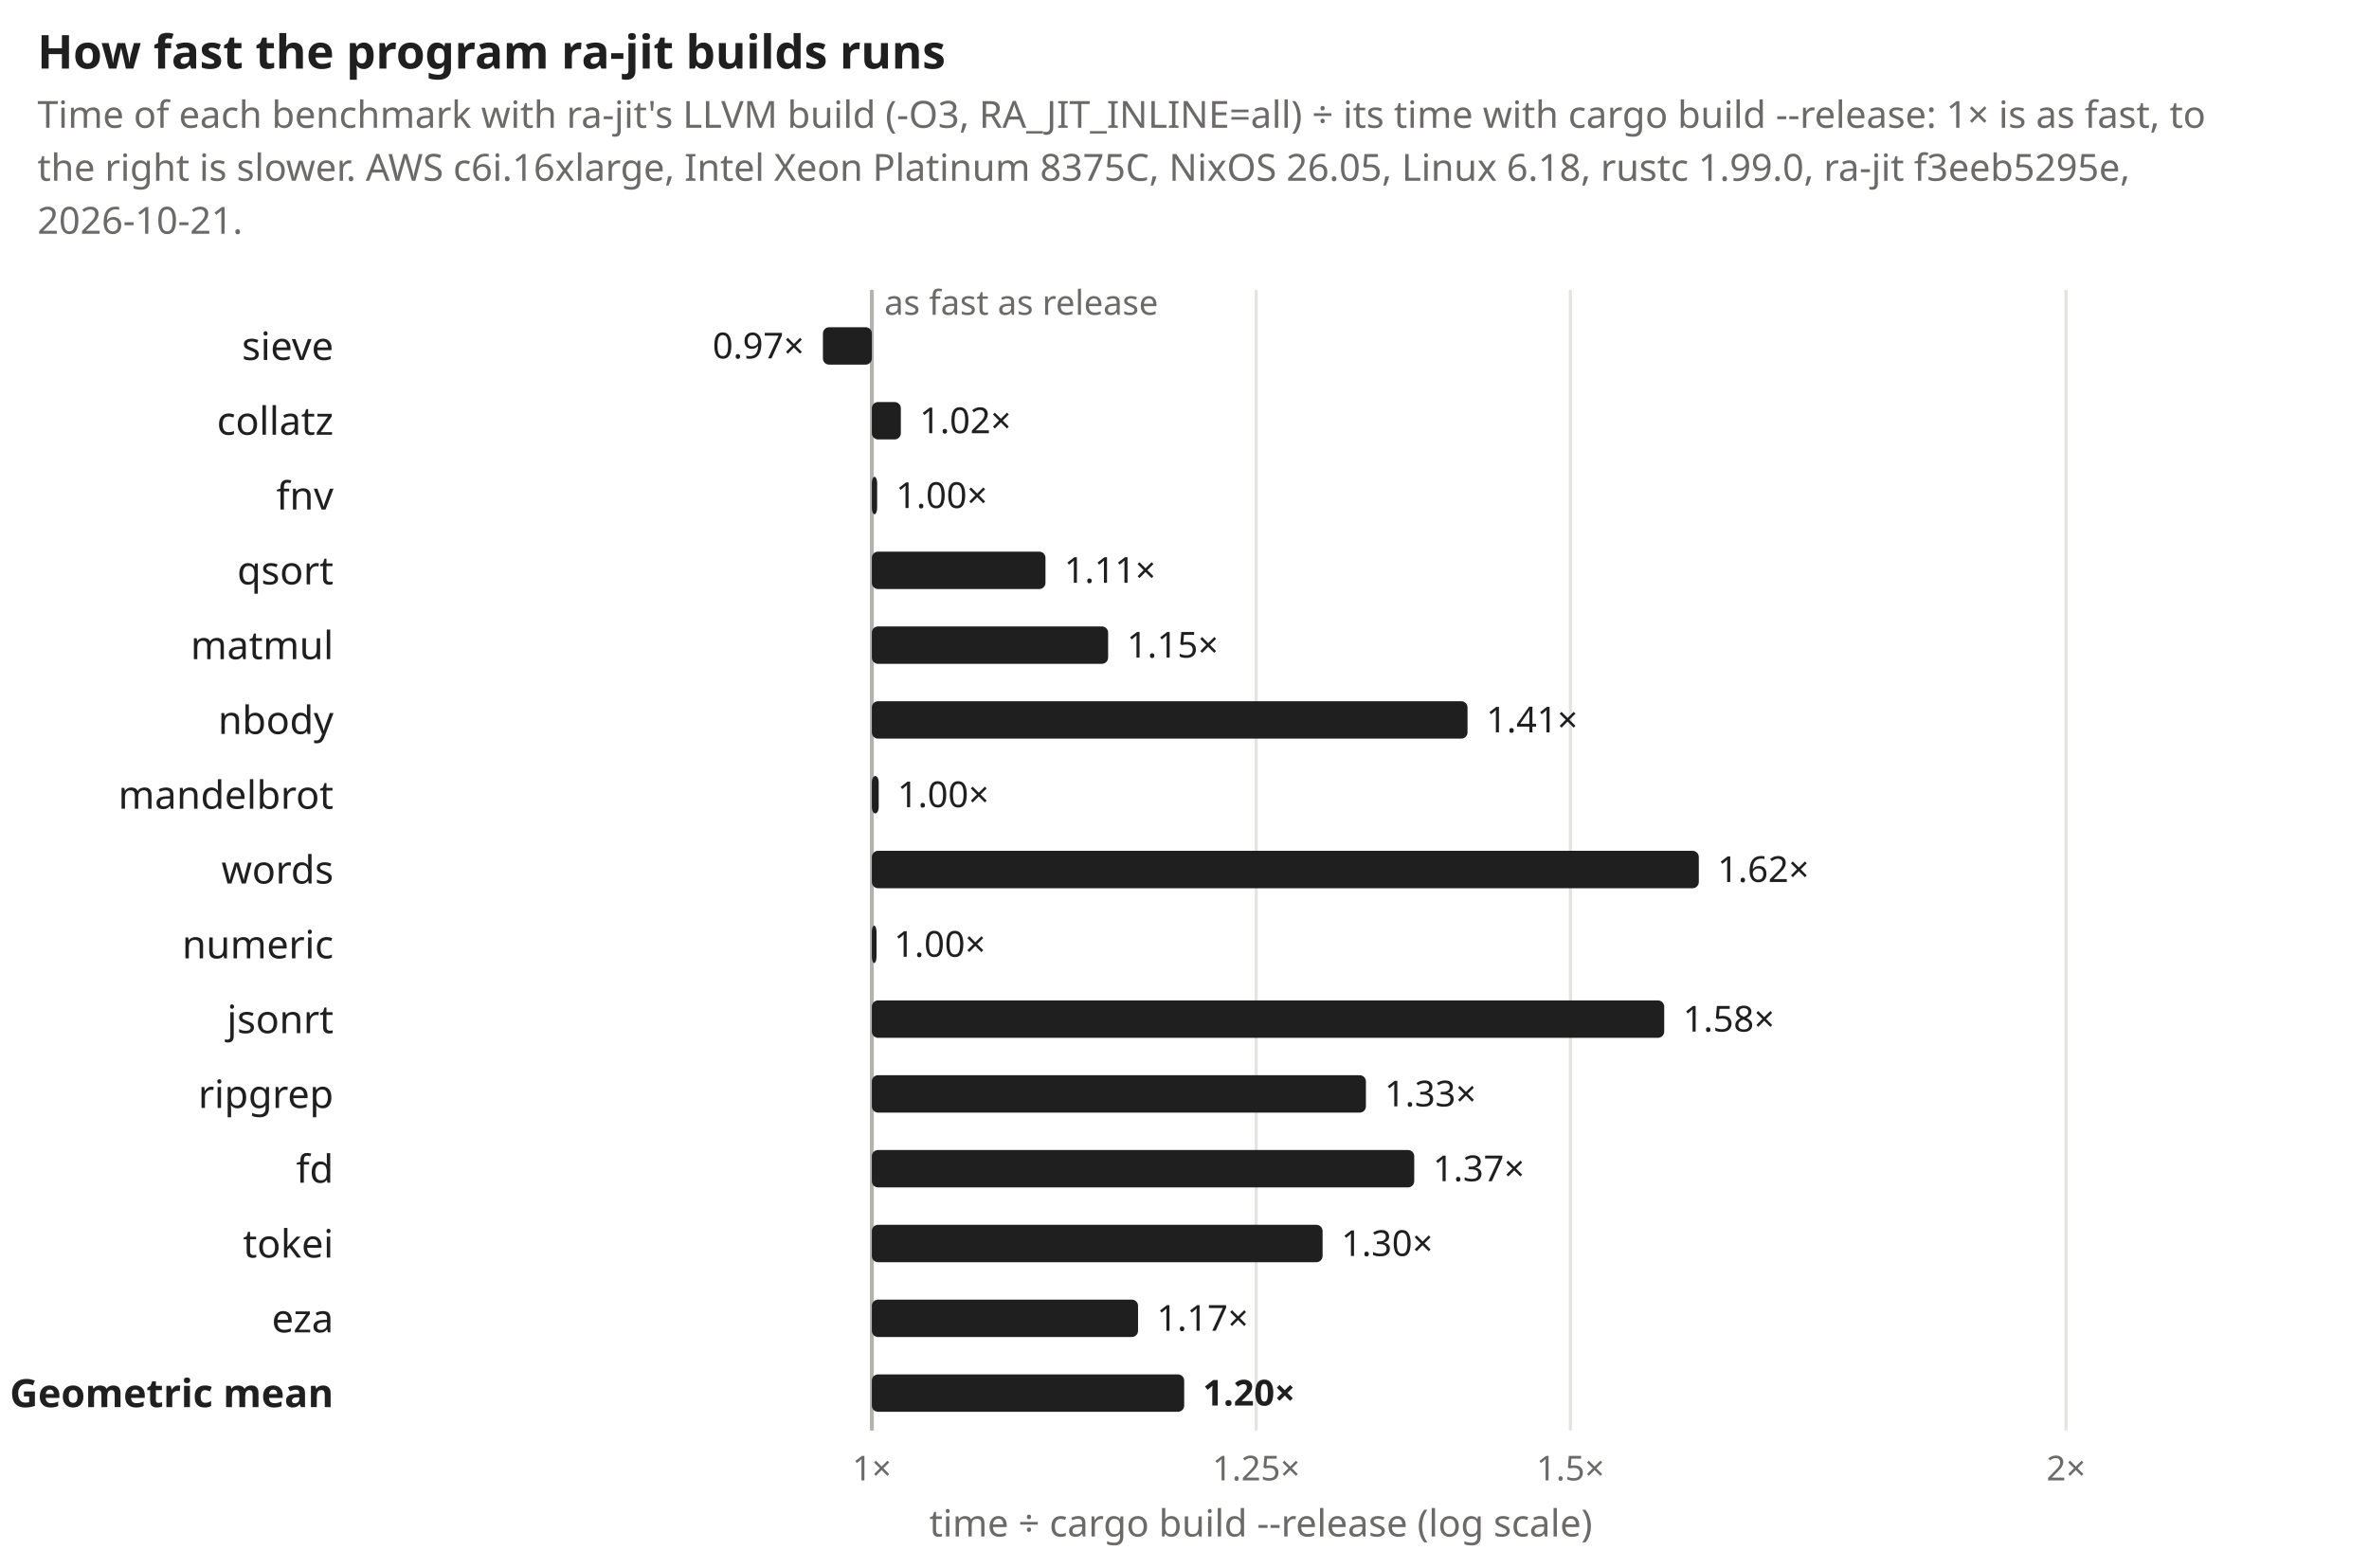
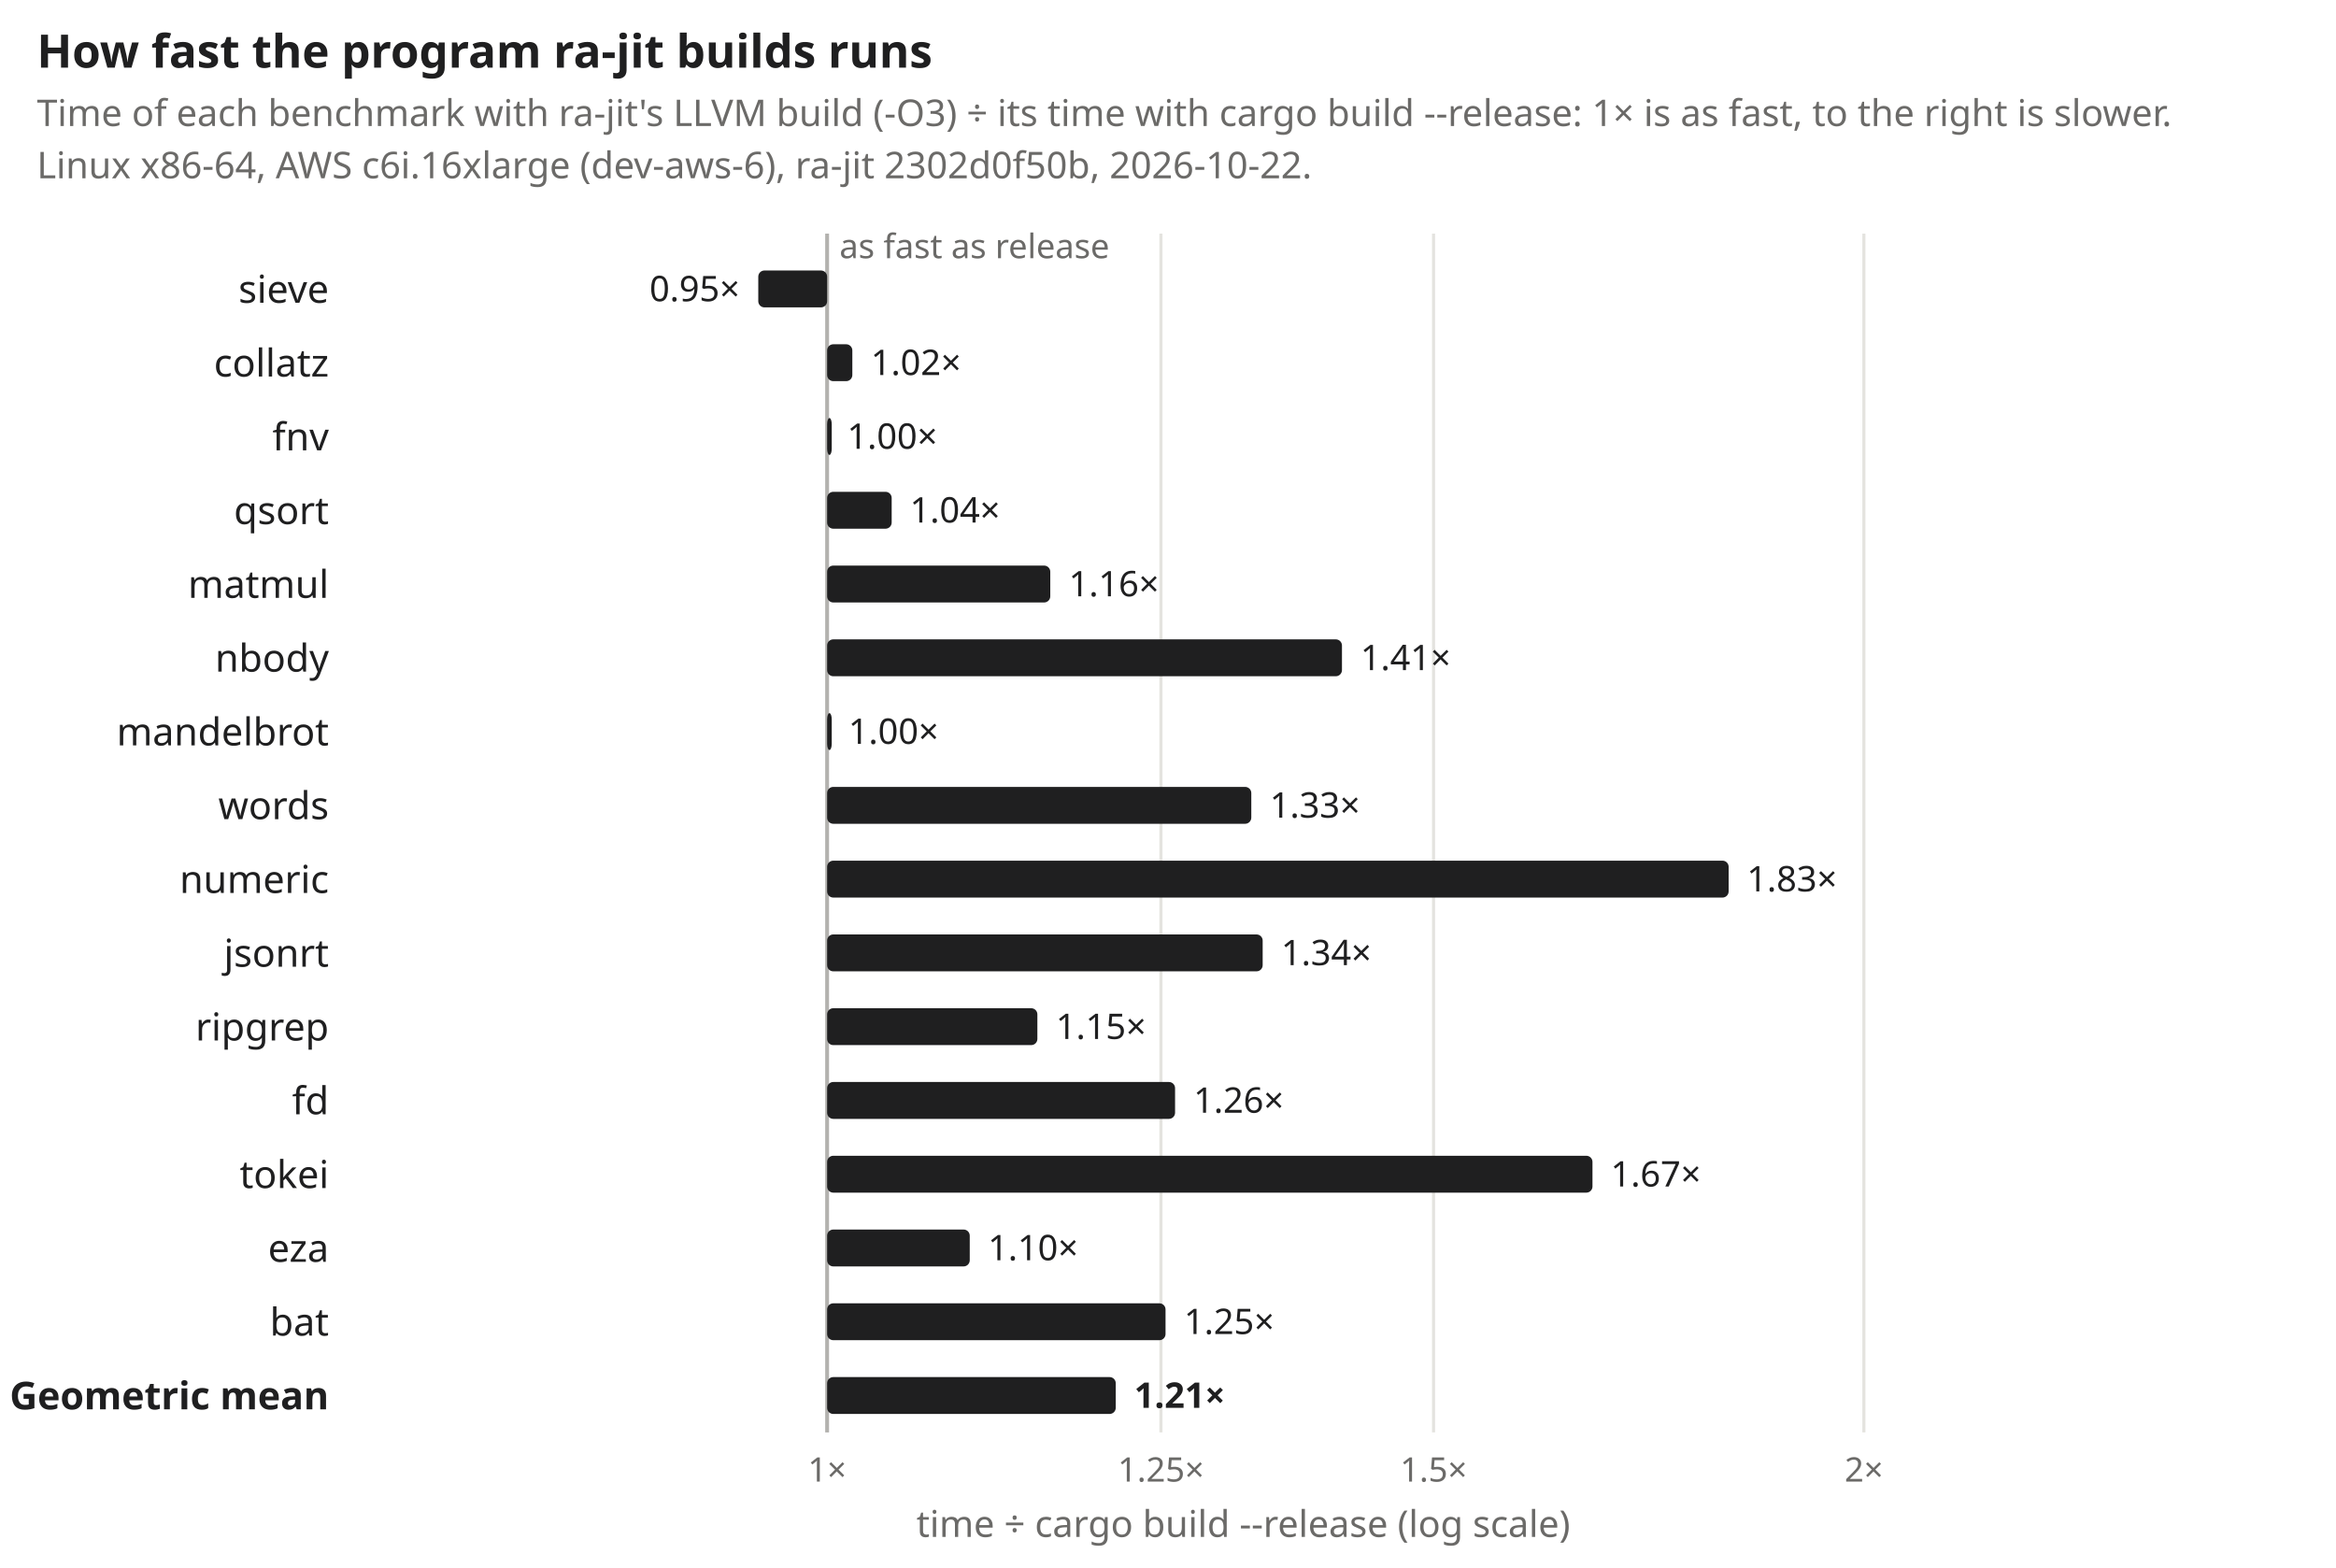
- <svg xmlns="http://www.w3.org/2000/svg" width="760" height="503" viewBox="0 0 760 503" font-family="-apple-system, BlinkMacSystemFont, 'Segoe UI', 'Noto Sans', Helvetica, Arial, sans-serif" role="img" aria-label="How fast the program ra-jit builds runs">
+ <svg xmlns="http://www.w3.org/2000/svg" width="760" height="510" viewBox="0 0 760 510" font-family="-apple-system, BlinkMacSystemFont, 'Segoe UI', 'Noto Sans', Helvetica, Arial, sans-serif" role="img" aria-label="How fast the program ra-jit builds runs">
  <text x="12" y="22" font-size="15" font-weight="600" fill="#1f1f20">How fast the program ra-jit builds runs</text>
-   <text x="12" y="41" font-size="12" fill="#6b6a68">Time of each benchmark with ra-jit's LLVM build (-O3, RA_JIT_INLINE=all) ÷ its time with cargo build --release: 1× is as fast, to</text>
-   <text x="12" y="58" font-size="12" fill="#6b6a68">the right is slower. AWS c6i.16xlarge, Intel Xeon Platinum 8375C, NixOS 26.05, Linux 6.18, rustc 1.99.0, ra-jit f3eeb5295e,</text>
-   <text x="12" y="75" font-size="12" fill="#6b6a68">2026-10-21.</text>
-   <line x1="279.7" y1="93" x2="279.7" y2="459" stroke="#e4e3df" />
-   <text x="279.7" y="475" font-size="11" text-anchor="middle" fill="#6b6a68">1×</text>
-   <line x1="403.0" y1="93" x2="403.0" y2="459" stroke="#e4e3df" />
-   <text x="403.0" y="475" font-size="11" text-anchor="middle" fill="#6b6a68">1.25×</text>
-   <line x1="503.8" y1="93" x2="503.8" y2="459" stroke="#e4e3df" />
-   <text x="503.8" y="475" font-size="11" text-anchor="middle" fill="#6b6a68">1.5×</text>
-   <line x1="662.8" y1="93" x2="662.8" y2="459" stroke="#e4e3df" />
-   <text x="662.8" y="475" font-size="11" text-anchor="middle" fill="#6b6a68">2×</text>
-   <line x1="279.7" y1="93" x2="279.7" y2="459" stroke="#b3b2af" stroke-width="1.25" />
-   <text x="283.7" y="101" font-size="11" fill="#6b6a68">as fast as release</text>
-   <text x="404.5" y="493" font-size="12" text-anchor="middle" fill="#6b6a68">time ÷ cargo build --release (log scale)</text>
-   <text x="107.0" y="115.5" font-size="12.5" text-anchor="end" fill="#1f1f20">sieve</text>
-   <rect x="264.0" y="105.0" width="15.7" height="12" rx="2" fill="#1f1f20" />
-   <text x="258.0" y="115.0" font-size="11.5" text-anchor="end" fill="#1f1f20" font-variant-numeric="tabular-nums">0.97×</text>
-   <text x="107.0" y="139.5" font-size="12.5" text-anchor="end" fill="#1f1f20">collatz</text>
-   <rect x="279.7" y="129.0" width="9.3" height="12" rx="2" fill="#1f1f20" />
-   <text x="295.0" y="139.0" font-size="11.5" text-anchor="start" fill="#1f1f20" font-variant-numeric="tabular-nums">1.02×</text>
-   <text x="107.0" y="163.5" font-size="12.5" text-anchor="end" fill="#1f1f20">fnv</text>
-   <rect x="279.7" y="153.0" width="1.7" height="12" rx="2" fill="#1f1f20" />
-   <text x="287.4" y="163.0" font-size="11.5" text-anchor="start" fill="#1f1f20" font-variant-numeric="tabular-nums">1.00×</text>
-   <text x="107.0" y="187.5" font-size="12.5" text-anchor="end" fill="#1f1f20">qsort</text>
-   <rect x="279.7" y="177.0" width="55.7" height="12" rx="2" fill="#1f1f20" />
-   <text x="341.4" y="187.0" font-size="11.5" text-anchor="start" fill="#1f1f20" font-variant-numeric="tabular-nums">1.11×</text>
-   <text x="107.0" y="211.5" font-size="12.5" text-anchor="end" fill="#1f1f20">matmul</text>
-   <rect x="279.7" y="201.0" width="75.8" height="12" rx="2" fill="#1f1f20" />
-   <text x="361.5" y="211.0" font-size="11.5" text-anchor="start" fill="#1f1f20" font-variant-numeric="tabular-nums">1.15×</text>
-   <text x="107.0" y="235.5" font-size="12.5" text-anchor="end" fill="#1f1f20">nbody</text>
-   <rect x="279.7" y="225.0" width="191.1" height="12" rx="2" fill="#1f1f20" />
-   <text x="476.8" y="235.0" font-size="11.5" text-anchor="start" fill="#1f1f20" font-variant-numeric="tabular-nums">1.41×</text>
-   <text x="107.0" y="259.5" font-size="12.5" text-anchor="end" fill="#1f1f20">mandelbrot</text>
-   <rect x="279.7" y="249.0" width="2.2" height="12" rx="2" fill="#1f1f20" />
-   <text x="287.9" y="259.0" font-size="11.5" text-anchor="start" fill="#1f1f20" font-variant-numeric="tabular-nums">1.00×</text>
-   <text x="107.0" y="283.5" font-size="12.5" text-anchor="end" fill="#1f1f20">words</text>
-   <rect x="279.7" y="273.0" width="265.3" height="12" rx="2" fill="#1f1f20" />
-   <text x="551.0" y="283.0" font-size="11.5" text-anchor="start" fill="#1f1f20" font-variant-numeric="tabular-nums">1.62×</text>
-   <text x="107.0" y="307.5" font-size="12.5" text-anchor="end" fill="#1f1f20">numeric</text>
-   <rect x="279.7" y="297.0" width="1.5" height="12" rx="2" fill="#1f1f20" />
-   <text x="286.8" y="307.0" font-size="11.5" text-anchor="start" fill="#1f1f20" font-variant-numeric="tabular-nums">1.00×</text>
-   <text x="107.0" y="331.5" font-size="12.5" text-anchor="end" fill="#1f1f20">jsonrt</text>
-   <rect x="279.7" y="321.0" width="254.2" height="12" rx="2" fill="#1f1f20" />
-   <text x="539.9" y="331.0" font-size="11.5" text-anchor="start" fill="#1f1f20" font-variant-numeric="tabular-nums">1.58×</text>
-   <text x="107.0" y="355.5" font-size="12.5" text-anchor="end" fill="#1f1f20">ripgrep</text>
-   <rect x="279.7" y="345.0" width="158.5" height="12" rx="2" fill="#1f1f20" />
-   <text x="444.2" y="355.0" font-size="11.5" text-anchor="start" fill="#1f1f20" font-variant-numeric="tabular-nums">1.33×</text>
-   <text x="107.0" y="379.5" font-size="12.5" text-anchor="end" fill="#1f1f20">fd</text>
-   <rect x="279.7" y="369.0" width="174.0" height="12" rx="2" fill="#1f1f20" />
-   <text x="459.7" y="379.0" font-size="11.5" text-anchor="start" fill="#1f1f20" font-variant-numeric="tabular-nums">1.37×</text>
-   <text x="107.0" y="403.5" font-size="12.5" text-anchor="end" fill="#1f1f20">tokei</text>
-   <rect x="279.7" y="393.0" width="144.6" height="12" rx="2" fill="#1f1f20" />
-   <text x="430.3" y="403.0" font-size="11.5" text-anchor="start" fill="#1f1f20" font-variant-numeric="tabular-nums">1.30×</text>
-   <text x="107.0" y="427.5" font-size="12.5" text-anchor="end" fill="#1f1f20">eza</text>
-   <rect x="279.7" y="417.0" width="85.4" height="12" rx="2" fill="#1f1f20" />
-   <text x="371.1" y="427.0" font-size="11.5" text-anchor="start" fill="#1f1f20" font-variant-numeric="tabular-nums">1.17×</text>
-   <text x="107.0" y="451.5" font-size="12.5" text-anchor="end" fill="#1f1f20" font-weight="600">Geometric mean</text>
-   <rect x="279.7" y="441.0" width="100.2" height="12" rx="2" fill="#1f1f20" />
-   <text x="385.9" y="451.0" font-size="11.5" text-anchor="start" fill="#1f1f20" font-weight="600" font-variant-numeric="tabular-nums">1.20×</text>
+   <text x="12" y="41" font-size="12" fill="#6b6a68">Time of each benchmark with ra-jit's LLVM build (-O3) ÷ its time with cargo build --release: 1× is as fast, to the right is slower.</text>
+   <text x="12" y="58" font-size="12" fill="#6b6a68">Linux x86-64, AWS c6i.16xlarge (dev-aws-6), ra-jit 2302d0f50b, 2026-10-22.</text>
+   <line x1="269.1" y1="76" x2="269.1" y2="466" stroke="#e4e3df" />
+   <text x="269.1" y="482" font-size="11" text-anchor="middle" fill="#6b6a68">1×</text>
+   <line x1="377.7" y1="76" x2="377.7" y2="466" stroke="#e4e3df" />
+   <text x="377.7" y="482" font-size="11" text-anchor="middle" fill="#6b6a68">1.25×</text>
+   <line x1="466.4" y1="76" x2="466.4" y2="466" stroke="#e4e3df" />
+   <text x="466.4" y="482" font-size="11" text-anchor="middle" fill="#6b6a68">1.5×</text>
+   <line x1="606.4" y1="76" x2="606.4" y2="466" stroke="#e4e3df" />
+   <text x="606.4" y="482" font-size="11" text-anchor="middle" fill="#6b6a68">2×</text>
+   <line x1="269.1" y1="76" x2="269.1" y2="466" stroke="#b3b2af" stroke-width="1.25" />
+   <text x="273.1" y="84" font-size="11" fill="#6b6a68">as fast as release</text>
+   <text x="404.5" y="500" font-size="12" text-anchor="middle" fill="#6b6a68">time ÷ cargo build --release (log scale)</text>
+   <text x="107.0" y="98.5" font-size="12.5" text-anchor="end" fill="#1f1f20">sieve</text>
+   <rect x="246.7" y="88.0" width="22.4" height="12" rx="2" fill="#1f1f20" />
+   <text x="240.7" y="98.0" font-size="11.5" text-anchor="end" fill="#1f1f20" font-variant-numeric="tabular-nums">0.95×</text>
+   <text x="107.0" y="122.5" font-size="12.5" text-anchor="end" fill="#1f1f20">collatz</text>
+   <rect x="269.1" y="112.0" width="8.2" height="12" rx="2" fill="#1f1f20" />
+   <text x="283.3" y="122.0" font-size="11.5" text-anchor="start" fill="#1f1f20" font-variant-numeric="tabular-nums">1.02×</text>
+   <text x="107.0" y="146.5" font-size="12.5" text-anchor="end" fill="#1f1f20">fnv</text>
+   <rect x="269.1" y="136.0" width="1.5" height="12" rx="2" fill="#1f1f20" />
+   <text x="275.6" y="146.0" font-size="11.5" text-anchor="start" fill="#1f1f20" font-variant-numeric="tabular-nums">1.00×</text>
+   <text x="107.0" y="170.5" font-size="12.5" text-anchor="end" fill="#1f1f20">qsort</text>
+   <rect x="269.1" y="160.0" width="21.0" height="12" rx="2" fill="#1f1f20" />
+   <text x="296.0" y="170.0" font-size="11.5" text-anchor="start" fill="#1f1f20" font-variant-numeric="tabular-nums">1.04×</text>
+   <text x="107.0" y="194.5" font-size="12.5" text-anchor="end" fill="#1f1f20">matmul</text>
+   <rect x="269.1" y="184.0" width="72.6" height="12" rx="2" fill="#1f1f20" />
+   <text x="347.7" y="194.0" font-size="11.5" text-anchor="start" fill="#1f1f20" font-variant-numeric="tabular-nums">1.16×</text>
+   <text x="107.0" y="218.5" font-size="12.5" text-anchor="end" fill="#1f1f20">nbody</text>
+   <rect x="269.1" y="208.0" width="167.5" height="12" rx="2" fill="#1f1f20" />
+   <text x="442.6" y="218.0" font-size="11.5" text-anchor="start" fill="#1f1f20" font-variant-numeric="tabular-nums">1.41×</text>
+   <text x="107.0" y="242.5" font-size="12.5" text-anchor="end" fill="#1f1f20">mandelbrot</text>
+   <rect x="269.1" y="232.0" width="1.5" height="12" rx="2" fill="#1f1f20" />
+   <text x="276.0" y="242.0" font-size="11.5" text-anchor="start" fill="#1f1f20" font-variant-numeric="tabular-nums">1.00×</text>
+   <text x="107.0" y="266.5" font-size="12.5" text-anchor="end" fill="#1f1f20">words</text>
+   <rect x="269.1" y="256.0" width="138.0" height="12" rx="2" fill="#1f1f20" />
+   <text x="413.1" y="266.0" font-size="11.5" text-anchor="start" fill="#1f1f20" font-variant-numeric="tabular-nums">1.33×</text>
+   <text x="107.0" y="290.5" font-size="12.5" text-anchor="end" fill="#1f1f20">numeric</text>
+   <rect x="269.1" y="280.0" width="293.3" height="12" rx="2" fill="#1f1f20" />
+   <text x="568.3" y="290.0" font-size="11.5" text-anchor="start" fill="#1f1f20" font-variant-numeric="tabular-nums">1.83×</text>
+   <text x="107.0" y="314.5" font-size="12.5" text-anchor="end" fill="#1f1f20">jsonrt</text>
+   <rect x="269.1" y="304.0" width="141.7" height="12" rx="2" fill="#1f1f20" />
+   <text x="416.8" y="314.0" font-size="11.5" text-anchor="start" fill="#1f1f20" font-variant-numeric="tabular-nums">1.34×</text>
+   <text x="107.0" y="338.5" font-size="12.5" text-anchor="end" fill="#1f1f20">ripgrep</text>
+   <rect x="269.1" y="328.0" width="68.4" height="12" rx="2" fill="#1f1f20" />
+   <text x="343.5" y="338.0" font-size="11.5" text-anchor="start" fill="#1f1f20" font-variant-numeric="tabular-nums">1.15×</text>
+   <text x="107.0" y="362.5" font-size="12.5" text-anchor="end" fill="#1f1f20">fd</text>
+   <rect x="269.1" y="352.0" width="113.2" height="12" rx="2" fill="#1f1f20" />
+   <text x="388.3" y="362.0" font-size="11.5" text-anchor="start" fill="#1f1f20" font-variant-numeric="tabular-nums">1.26×</text>
+   <text x="107.0" y="386.5" font-size="12.5" text-anchor="end" fill="#1f1f20">tokei</text>
+   <rect x="269.1" y="376.0" width="249.0" height="12" rx="2" fill="#1f1f20" />
+   <text x="524.0" y="386.0" font-size="11.5" text-anchor="start" fill="#1f1f20" font-variant-numeric="tabular-nums">1.67×</text>
+   <text x="107.0" y="410.5" font-size="12.5" text-anchor="end" fill="#1f1f20">eza</text>
+   <rect x="269.1" y="400.0" width="46.4" height="12" rx="2" fill="#1f1f20" />
+   <text x="321.4" y="410.0" font-size="11.5" text-anchor="start" fill="#1f1f20" font-variant-numeric="tabular-nums">1.10×</text>
+   <text x="107.0" y="434.5" font-size="12.5" text-anchor="end" fill="#1f1f20">bat</text>
+   <rect x="269.1" y="424.0" width="110.1" height="12" rx="2" fill="#1f1f20" />
+   <text x="385.2" y="434.0" font-size="11.5" text-anchor="start" fill="#1f1f20" font-variant-numeric="tabular-nums">1.25×</text>
+   <text x="107.0" y="458.5" font-size="12.5" text-anchor="end" fill="#1f1f20" font-weight="600">Geometric mean</text>
+   <rect x="269.1" y="448.0" width="93.9" height="12" rx="2" fill="#1f1f20" />
+   <text x="369.0" y="458.0" font-size="11.5" text-anchor="start" fill="#1f1f20" font-weight="600" font-variant-numeric="tabular-nums">1.21×</text>
</svg>
